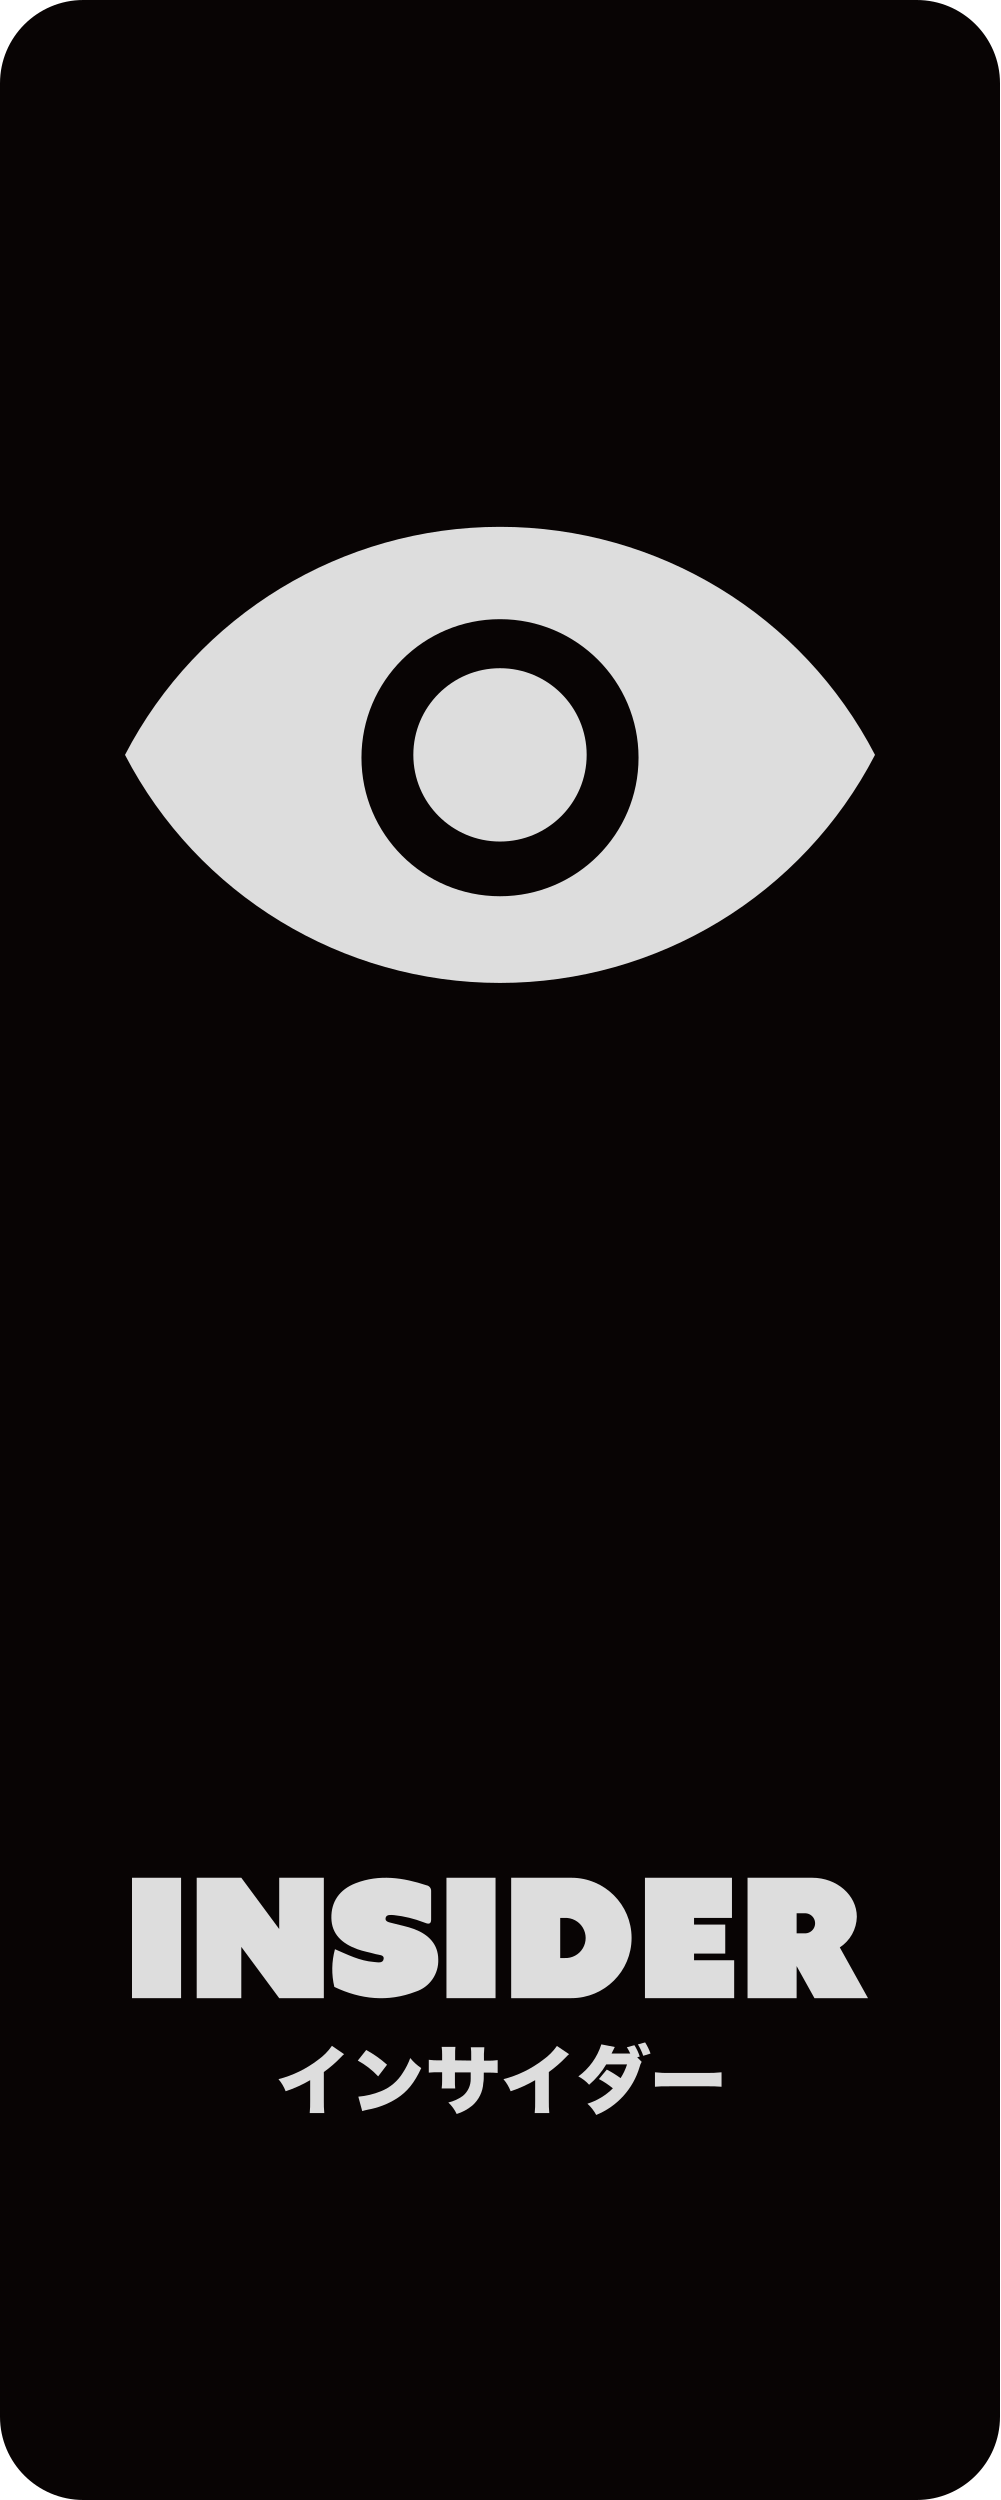
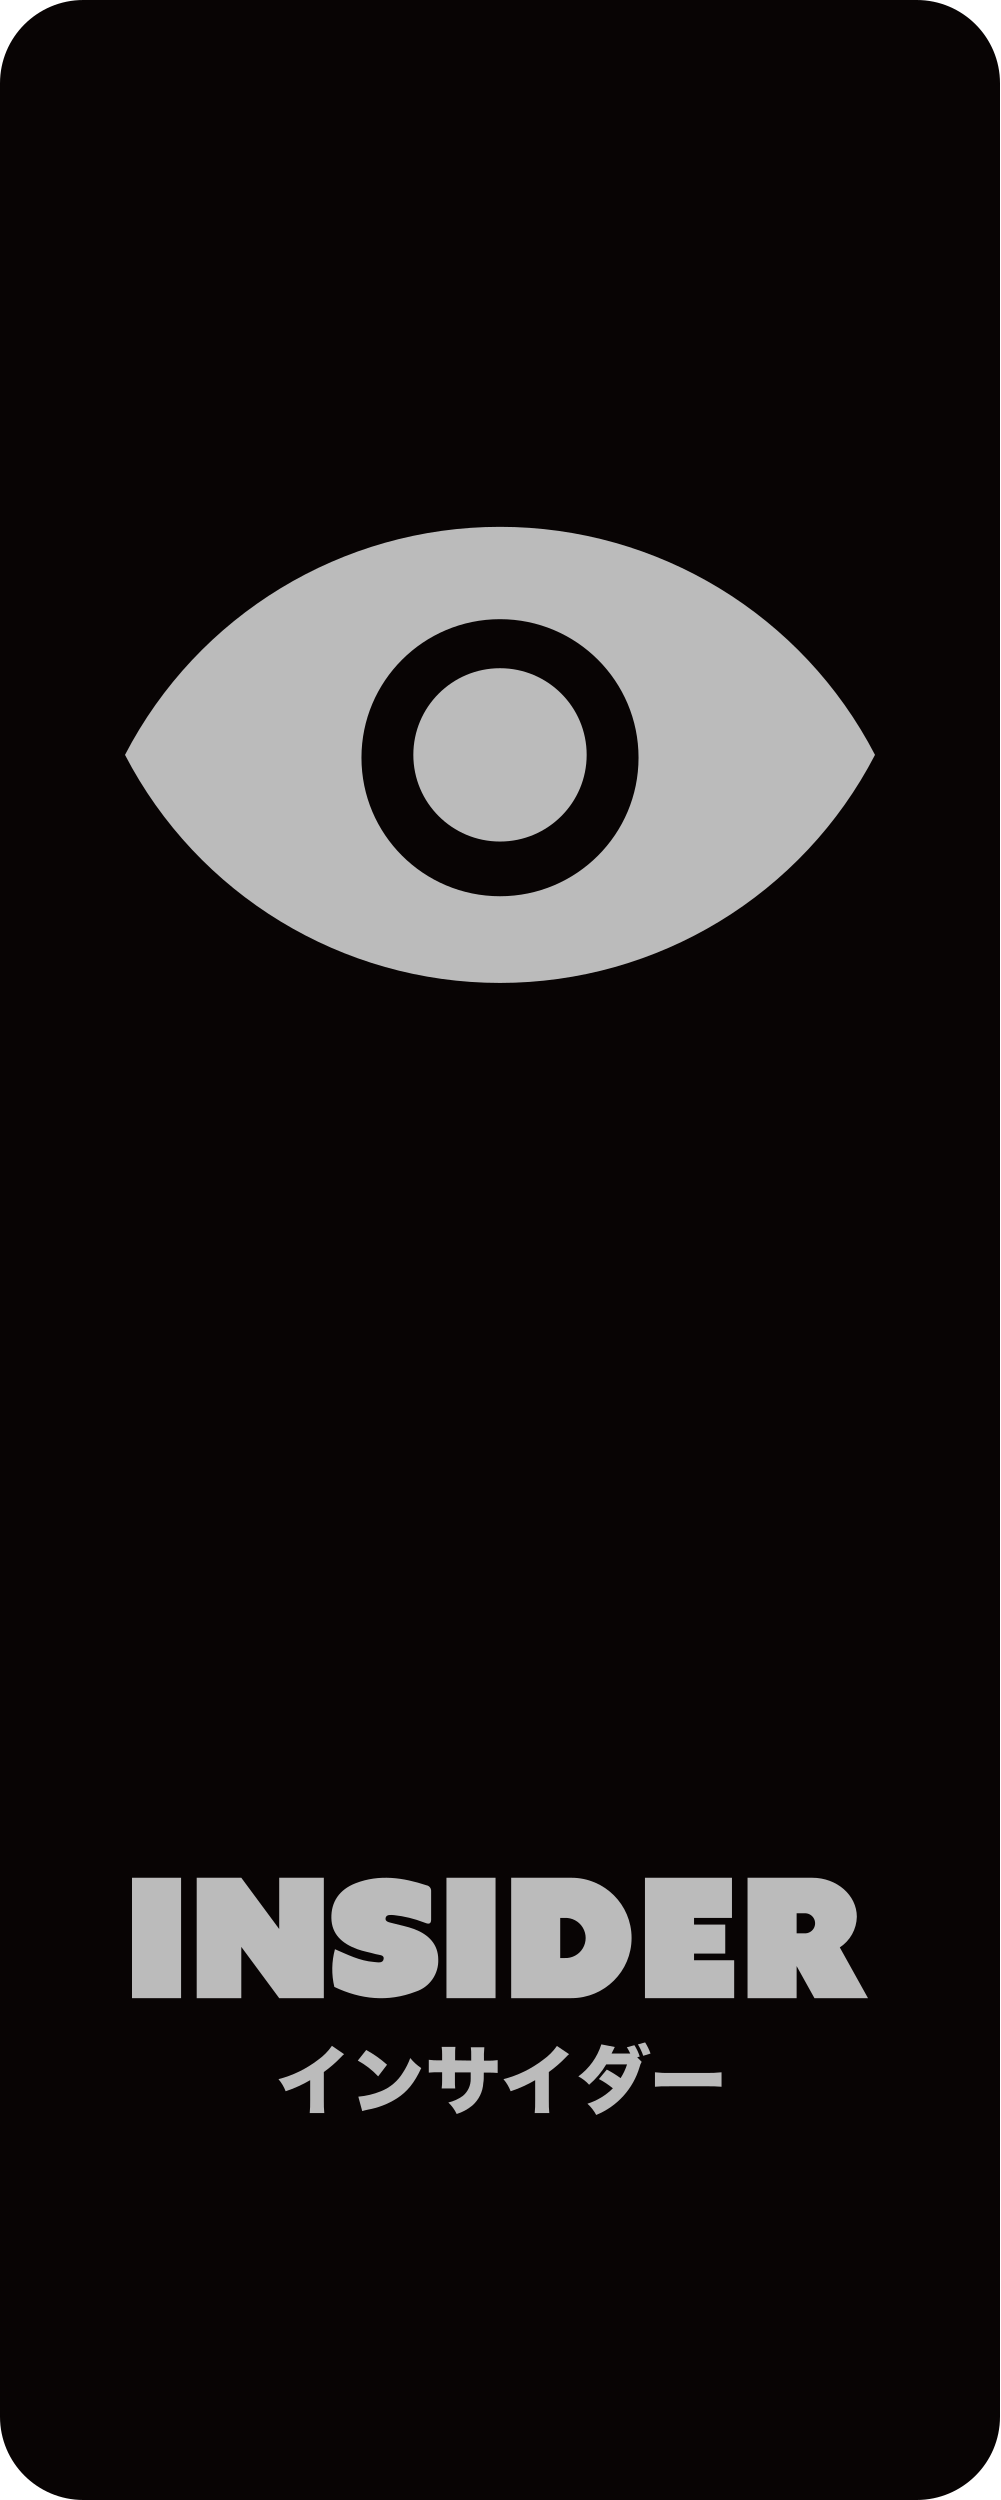
<svg xmlns="http://www.w3.org/2000/svg" id="レイヤー_1" data-name="レイヤー 1" viewBox="0 0 240 600">
  <defs>
-     <style>.cls-1{fill:#080404;}.cls-2,.cls-3{fill:#ddd;}.cls-3{stroke:#ddd;stroke-miterlimit:10;}</style>
+     <style>.cls-1{fill:#080404;}.cls-2,.cls-3{fill:#bbb;}.cls-3{stroke:#bbb;stroke-miterlimit:10;}</style>
  </defs>
  <rect class="cls-1" width="240" height="600" rx="20" />
  <path class="cls-2" d="M120,126.44a101.33,101.33,0,0,0-90,54.73,101.36,101.36,0,0,0,180,0A101.33,101.33,0,0,0,120,126.44Zm0,88.66a33.25,33.25,0,1,1,33.25-33.25A33.25,33.25,0,0,1,120,215.1Z" />
  <circle class="cls-2" cx="120" cy="181.17" r="20.8" />
  <rect class="cls-2" x="31.68" y="450.66" width="11.78" height="28.9" />
  <polygon class="cls-2" points="67.01 450.66 67.01 462.97 57.91 450.66 47.21 450.66 47.21 479.56 57.91 479.56 57.91 467.25 67.01 479.56 77.72 479.56 77.72 450.66 67.01 450.66" />
  <rect class="cls-2" x="107.15" y="450.66" width="11.78" height="28.9" />
  <polygon class="cls-2" points="166.57 470.46 166.57 468.86 174.06 468.86 174.06 461.9 166.57 461.9 166.57 460.3 175.67 460.3 175.67 450.66 166.57 450.66 154.79 450.66 154.79 479.56 166.57 479.56 176.2 479.56 176.2 470.46 166.57 470.46" />
  <path class="cls-2" d="M137.13,450.66H122.68v28.9h14.45a14.45,14.45,0,1,0,0-28.9Zm-1.61,19.27h-1.07V460.3h1.07a4.82,4.82,0,1,1,0,9.63Z" />
  <path class="cls-3" d="M199.75,465.11" />
  <path class="cls-2" d="M208.32,479.56l-6.77-12.18a9,9,0,0,0,4.09-7.35c0-5.18-4.79-9.37-10.7-9.37H179.41v28.9h11.78v-7.7l4.28,7.7ZM193.06,464h-1.87v-4.81h1.87a2.41,2.41,0,1,1,0,4.81Z" />
  <path class="cls-2" d="M80.39,467.81c3,1.28,5.92,2.81,9.33,3.06.87.06,2.19.44,2.36-.75.15-1-1.17-.91-1.92-1.13-1.45-.43-3-.67-4.38-1.18-3.73-1.36-6.18-3.63-6.25-7.48s1.87-6.82,5.83-8.36c5.69-2.2,11.41-1.35,17,.5a1.34,1.34,0,0,1,1.11,1.32c0,2.3,0,4.6,0,6.91,0,1.35-.91,1-1.75.67a28.08,28.08,0,0,0-7.16-1.74c-.74-.05-1.77-.2-2,.61-.26,1,.87,1.11,1.67,1.33,1.73.47,3.53.79,5.18,1.41,3.56,1.34,5.74,3.72,5.77,7.26A7.81,7.81,0,0,1,99.76,478c-6.66,2.56-13.2,1.87-19.52-1.14A18.33,18.33,0,0,1,80.39,467.81Z" />
  <path class="cls-2" d="M82.58,493a5.73,5.73,0,0,0-.7.67,30.24,30.24,0,0,1-4.16,3.62v6.93a25.77,25.77,0,0,0,.11,2.92h-3.5a24.45,24.45,0,0,0,.11-2.9v-5a30.47,30.47,0,0,1-5.89,2.66,9.66,9.66,0,0,0-1.72-2.9,26.22,26.22,0,0,0,9.56-4.68A13.27,13.27,0,0,0,79.66,491Z" />
  <path class="cls-2" d="M87.89,492a26.28,26.28,0,0,1,5,3.53l-2.13,2.8a19.19,19.19,0,0,0-4.89-3.79ZM86,503.2a18.43,18.43,0,0,0,5.42-1.3,10.79,10.79,0,0,0,5.27-4.45,16.81,16.81,0,0,0,1.77-3.52,11.58,11.58,0,0,0,2.64,2.41c-1.64,3.55-3.35,5.67-5.87,7.29a19.39,19.39,0,0,1-7,2.7c-.7.16-.81.18-1.3.33Z" />
  <path class="cls-2" d="M113.09,494.54v-1.19a13.6,13.6,0,0,0-.09-2h3.24a23.64,23.64,0,0,0-.09,3.21h.7a15.43,15.43,0,0,0,2.59-.13v3.08c-.86-.07-1.36-.09-2.53-.09h-.8c0,1.42,0,1.82-.12,2.5a7.71,7.71,0,0,1-2.67,5.44,11,11,0,0,1-3.72,2,8.92,8.92,0,0,0-2-2.76,9.63,9.63,0,0,0,3.48-1.58,5.2,5.2,0,0,0,1.89-4.16c0-.33,0-.45,0-1.48h-3.79v2a14.84,14.84,0,0,0,.07,1.85H106a13.62,13.62,0,0,0,.11-1.89v-2h-.67a21.17,21.17,0,0,0-2.53.09v-3.08a15.5,15.5,0,0,0,2.59.13h.61v-1.32a12.21,12.21,0,0,0-.11-1.91h3.3a13.47,13.47,0,0,0-.07,1.84v1.39Z" />
  <path class="cls-2" d="M136.58,493a5.73,5.73,0,0,0-.7.67,30.24,30.24,0,0,1-4.16,3.62v6.93a25.77,25.77,0,0,0,.11,2.92h-3.5a24.45,24.45,0,0,0,.11-2.9v-5a30.47,30.47,0,0,1-5.89,2.66,9.66,9.66,0,0,0-1.72-2.9,26.22,26.22,0,0,0,9.56-4.68,13.27,13.27,0,0,0,3.27-3.29Z" />
  <path class="cls-2" d="M154,494.84a4.47,4.47,0,0,0-.5,1.25,17.86,17.86,0,0,1-10.41,11.5,9.88,9.88,0,0,0-2.11-2.7,15,15,0,0,0,6.11-3.69,19.52,19.52,0,0,0-3.35-2.23l1.89-2.27a25.58,25.58,0,0,1,3.31,2.05,13.49,13.49,0,0,0,1.55-3.29l-5,0a19.44,19.44,0,0,1-4.1,4.88,9.08,9.08,0,0,0-2.59-2,15.19,15.19,0,0,0,5.52-7.69l3.23.63c-.18.34-.44.85-.78,1.57l4.18,0h.31a12.73,12.73,0,0,0-.81-1.51l1.81-.49a11.74,11.74,0,0,1,1.28,2.72l-.61.18Zm.83-4.66a13.29,13.29,0,0,1,1.3,2.67l-1.75.54a14.56,14.56,0,0,0-1.28-2.74Z" />
  <path class="cls-2" d="M157.19,497.35a26.39,26.39,0,0,0,3.69.16h8.6a30.75,30.75,0,0,0,3.69-.16v3.47a34.36,34.36,0,0,0-3.7-.11h-8.58c-2,0-2.61,0-3.7.11Z" />
</svg>
